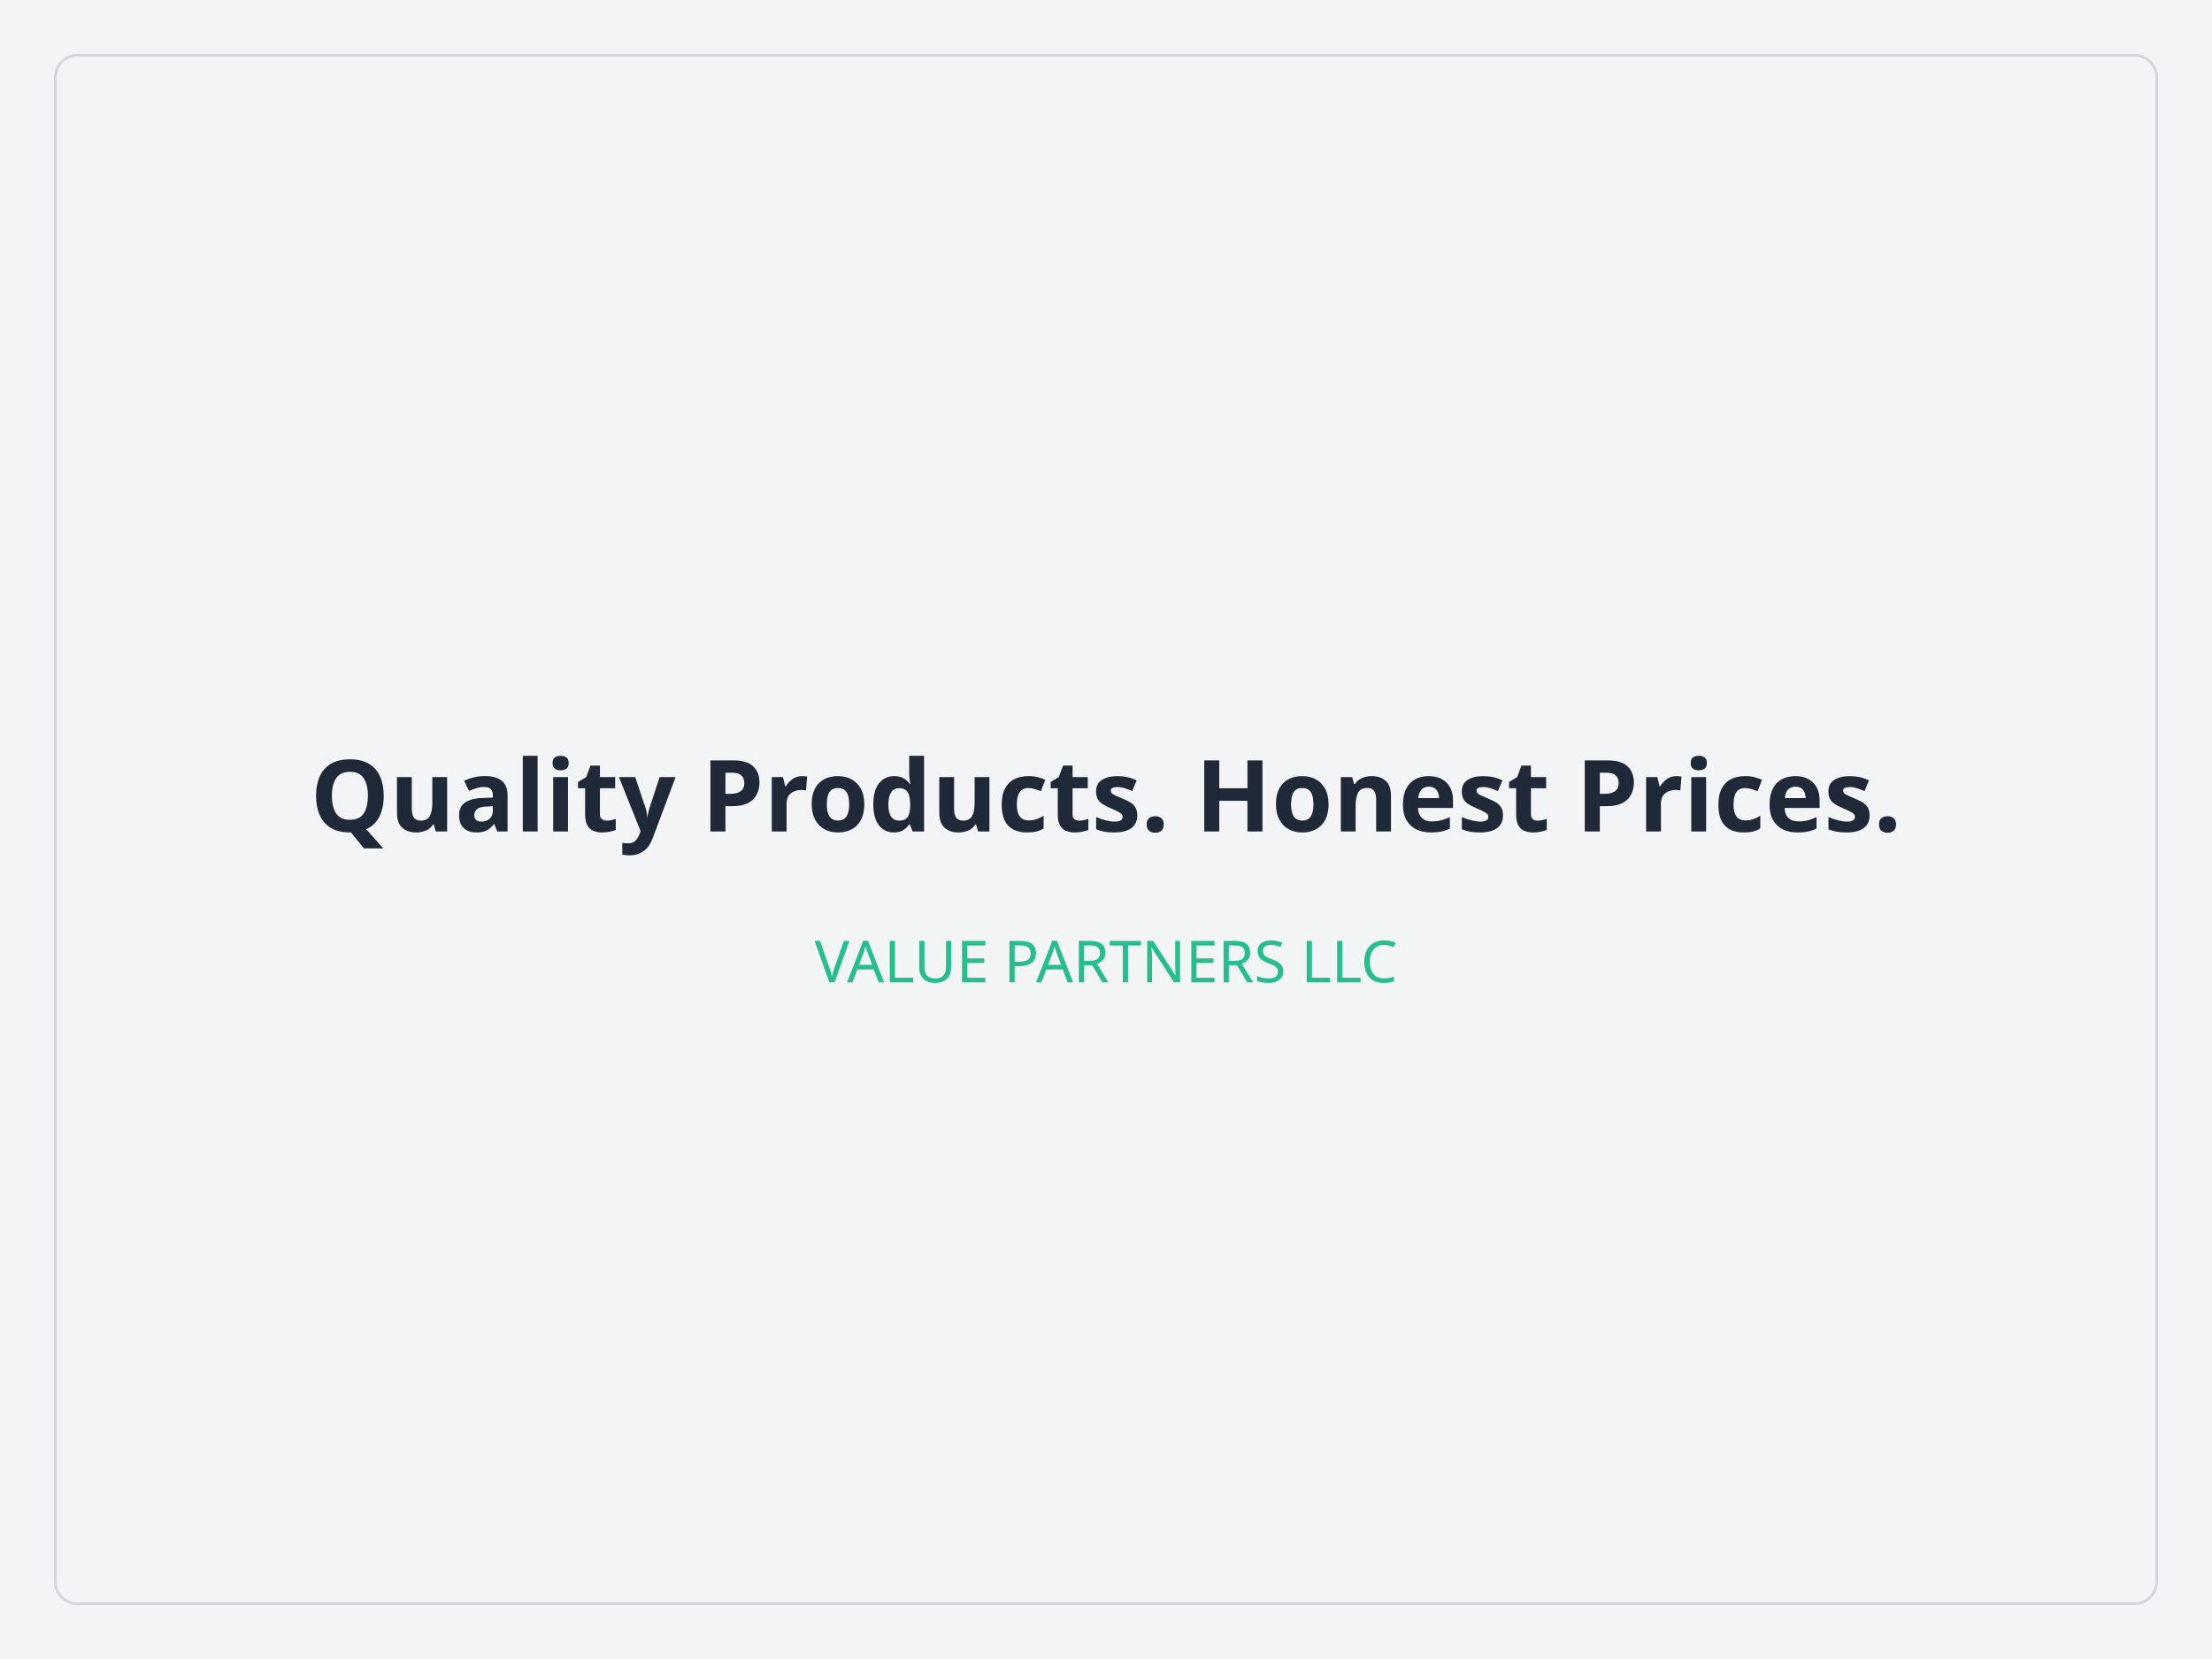
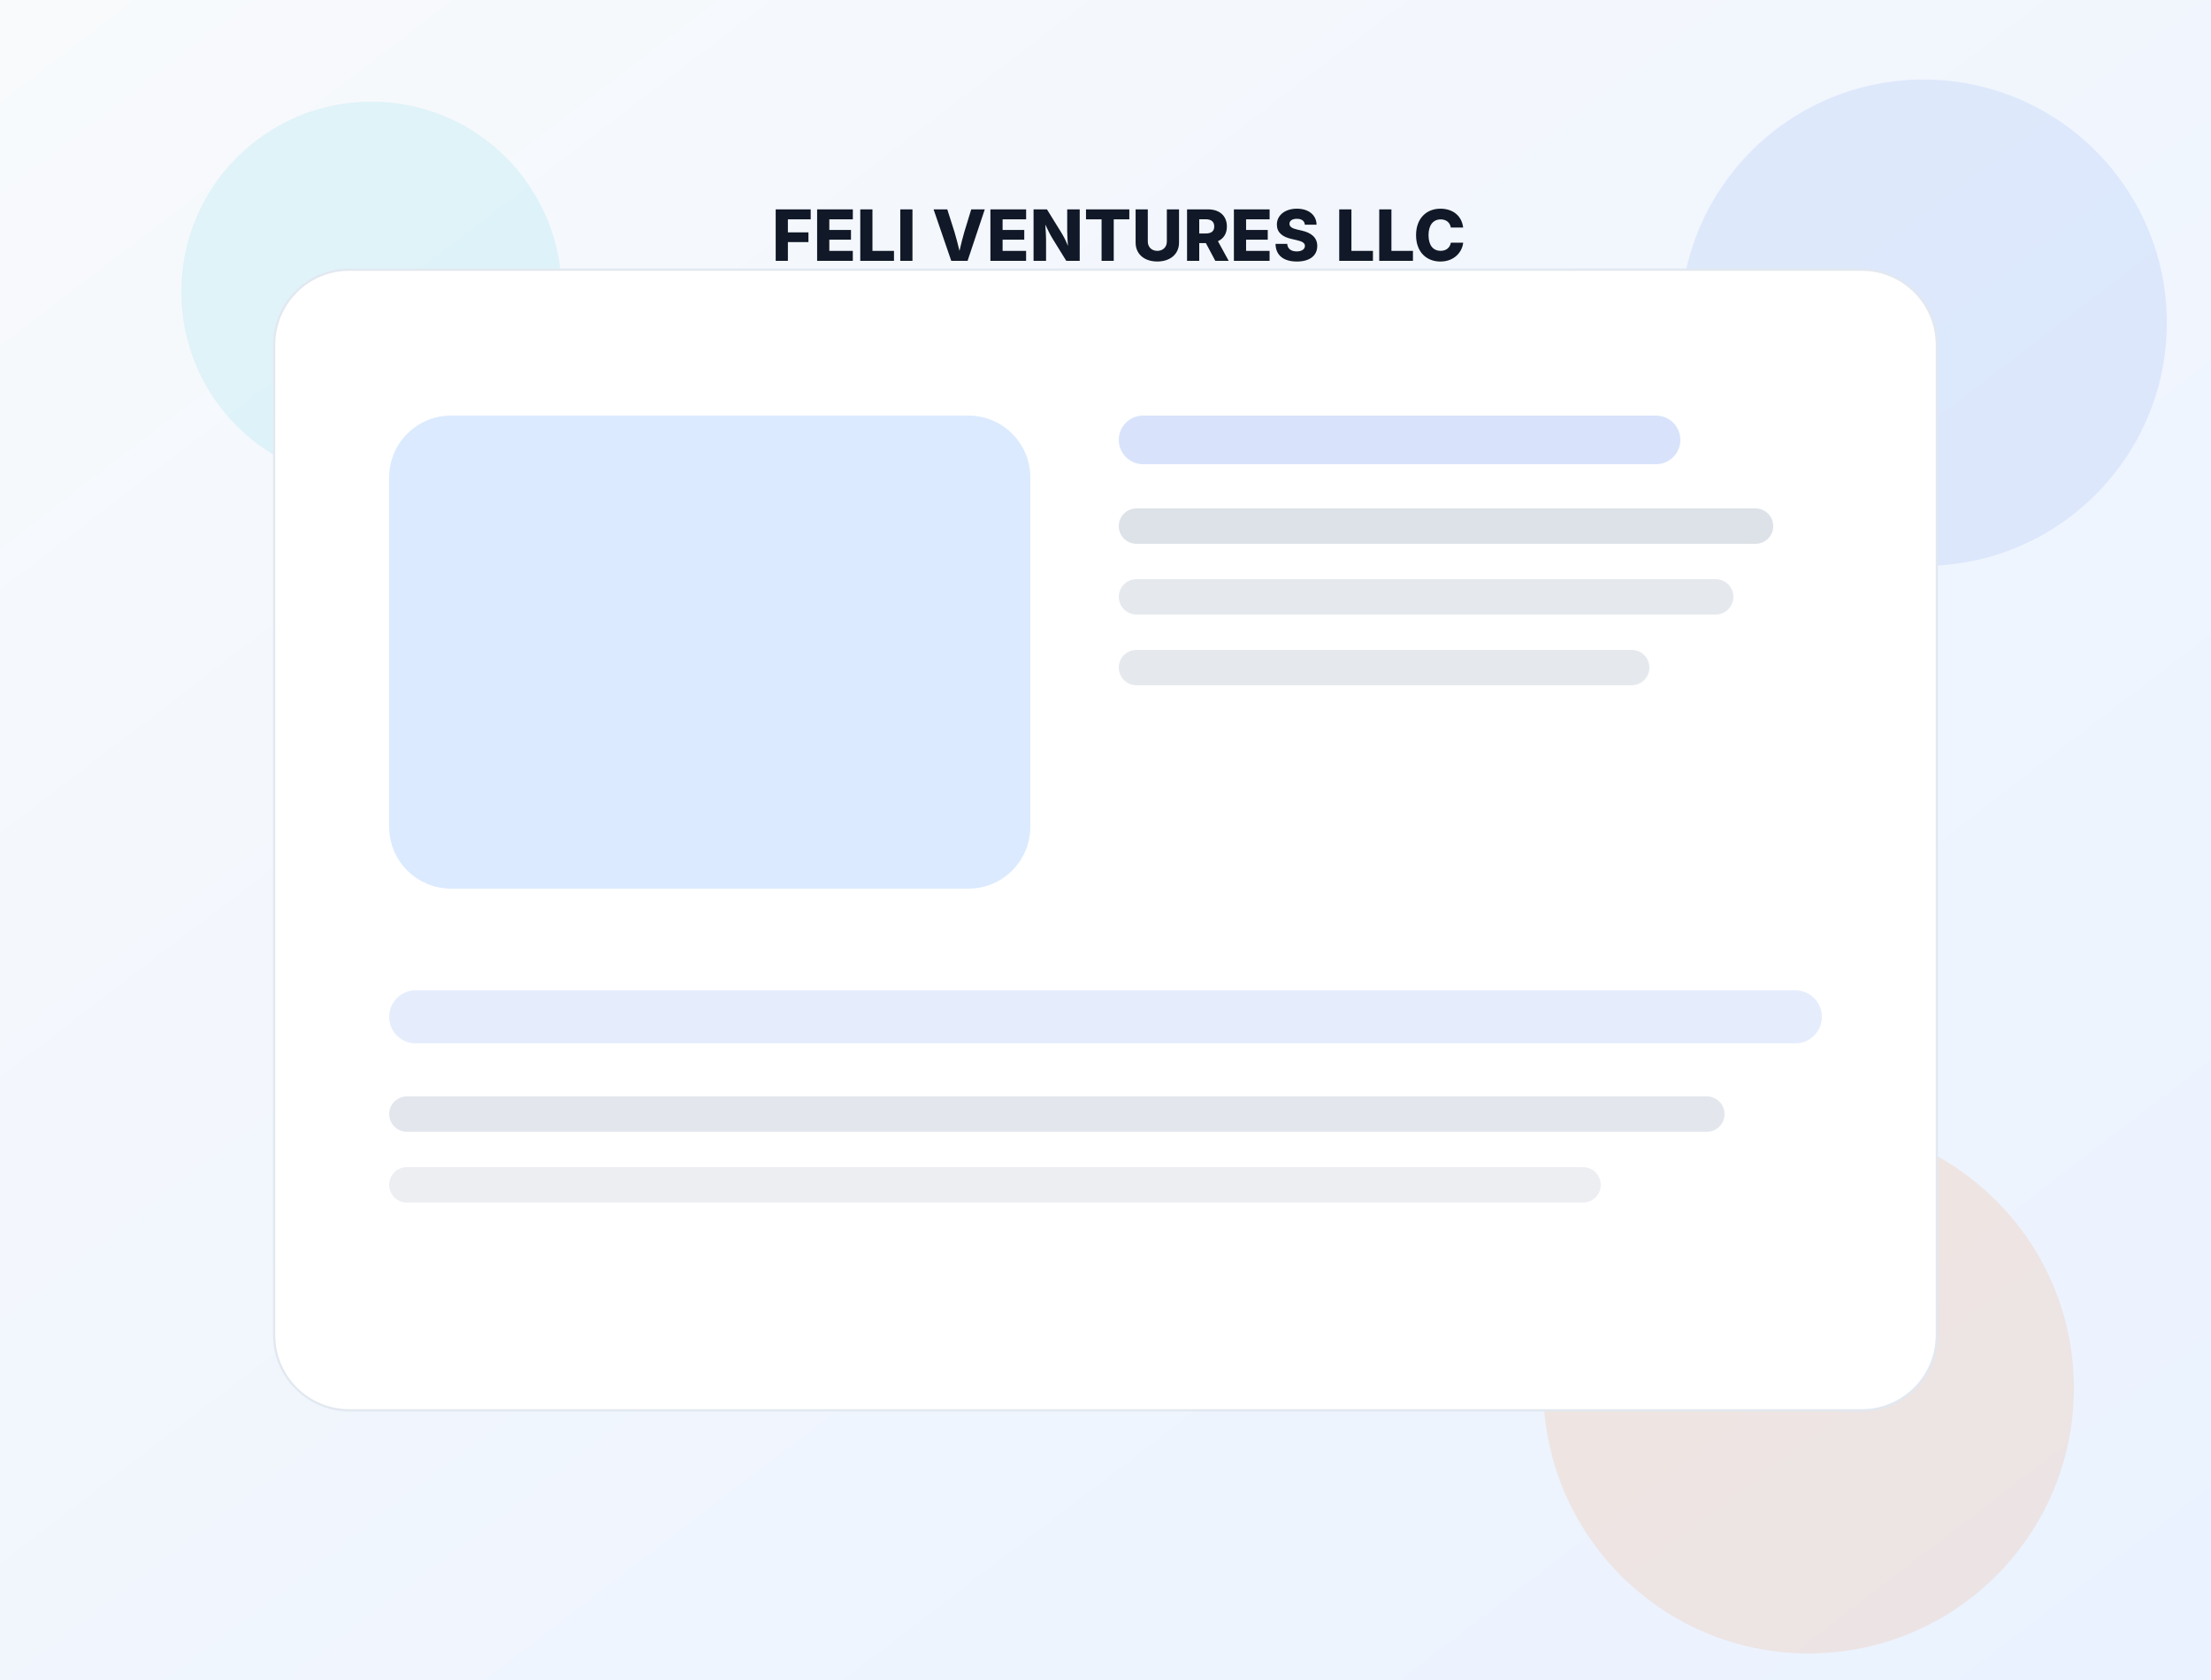
- <svg xmlns="http://www.w3.org/2000/svg" width="800" height="600" viewBox="0 0 800 600">
-   <rect width="100%" height="100%" fill="#F3F4F6" />
-   <rect x="20" y="20" width="760" height="560" fill="none" stroke="#1F2937" stroke-width="1" opacity="0.15" rx="8" />
-   <text x="50%" y="48%" dominant-baseline="middle" text-anchor="middle" fill="#1F2937" font-family="system-ui, sans-serif" font-size="36" font-weight="600">Quality Products. Honest Prices.</text>
-   <text x="50%" y="58%" dominant-baseline="middle" text-anchor="middle" fill="#10B981" font-family="system-ui, sans-serif" font-size="21" opacity="0.9">VALUE PARTNERS LLC</text>
+ <svg xmlns="http://www.w3.org/2000/svg" width="1000" height="760" viewBox="0 0 1000 760">
+   <defs>
+     <linearGradient id="aboutBg" x1="0" y1="0" x2="1" y2="1">
+       <stop offset="0%" stop-color="#F8FAFC" />
+       <stop offset="100%" stop-color="#EAF2FF" />
+     </linearGradient>
+   </defs>
+   <rect width="1000" height="760" fill="url(#aboutBg)" />
+   <circle cx="168" cy="132" r="86" fill="#06B6D4" opacity="0.10" />
+   <circle cx="870" cy="146" r="110" fill="#2563EB" opacity="0.10" />
+   <circle cx="818" cy="628" r="120" fill="#F97316" opacity="0.12" />
+   <rect x="124" y="122" width="752" height="516" rx="34" fill="#FFFFFF" stroke="#E2E8F0" />
+   <rect x="176" y="188" width="290" height="214" rx="28" fill="#DBEAFE" />
+   <rect x="506" y="188" width="254" height="22" rx="11" fill="#2563EB" opacity="0.18" />
+   <rect x="506" y="230" width="296" height="16" rx="8" fill="#94A3B8" opacity="0.32" />
+   <rect x="506" y="262" width="278" height="16" rx="8" fill="#94A3B8" opacity="0.24" />
+   <rect x="506" y="294" width="240" height="16" rx="8" fill="#94A3B8" opacity="0.24" />
+   <rect x="176" y="448" width="648" height="24" rx="12" fill="#2563EB" opacity="0.12" />
+   <rect x="176" y="496" width="604" height="16" rx="8" fill="#94A3B8" opacity="0.26" />
+   <rect x="176" y="528" width="548" height="16" rx="8" fill="#94A3B8" opacity="0.18" />
+   <text x="506" y="118" text-anchor="middle" fill="#111827" font-family="Inter, system-ui, sans-serif" font-size="32" font-weight="800">FELI VENTURES LLC</text>
</svg>
